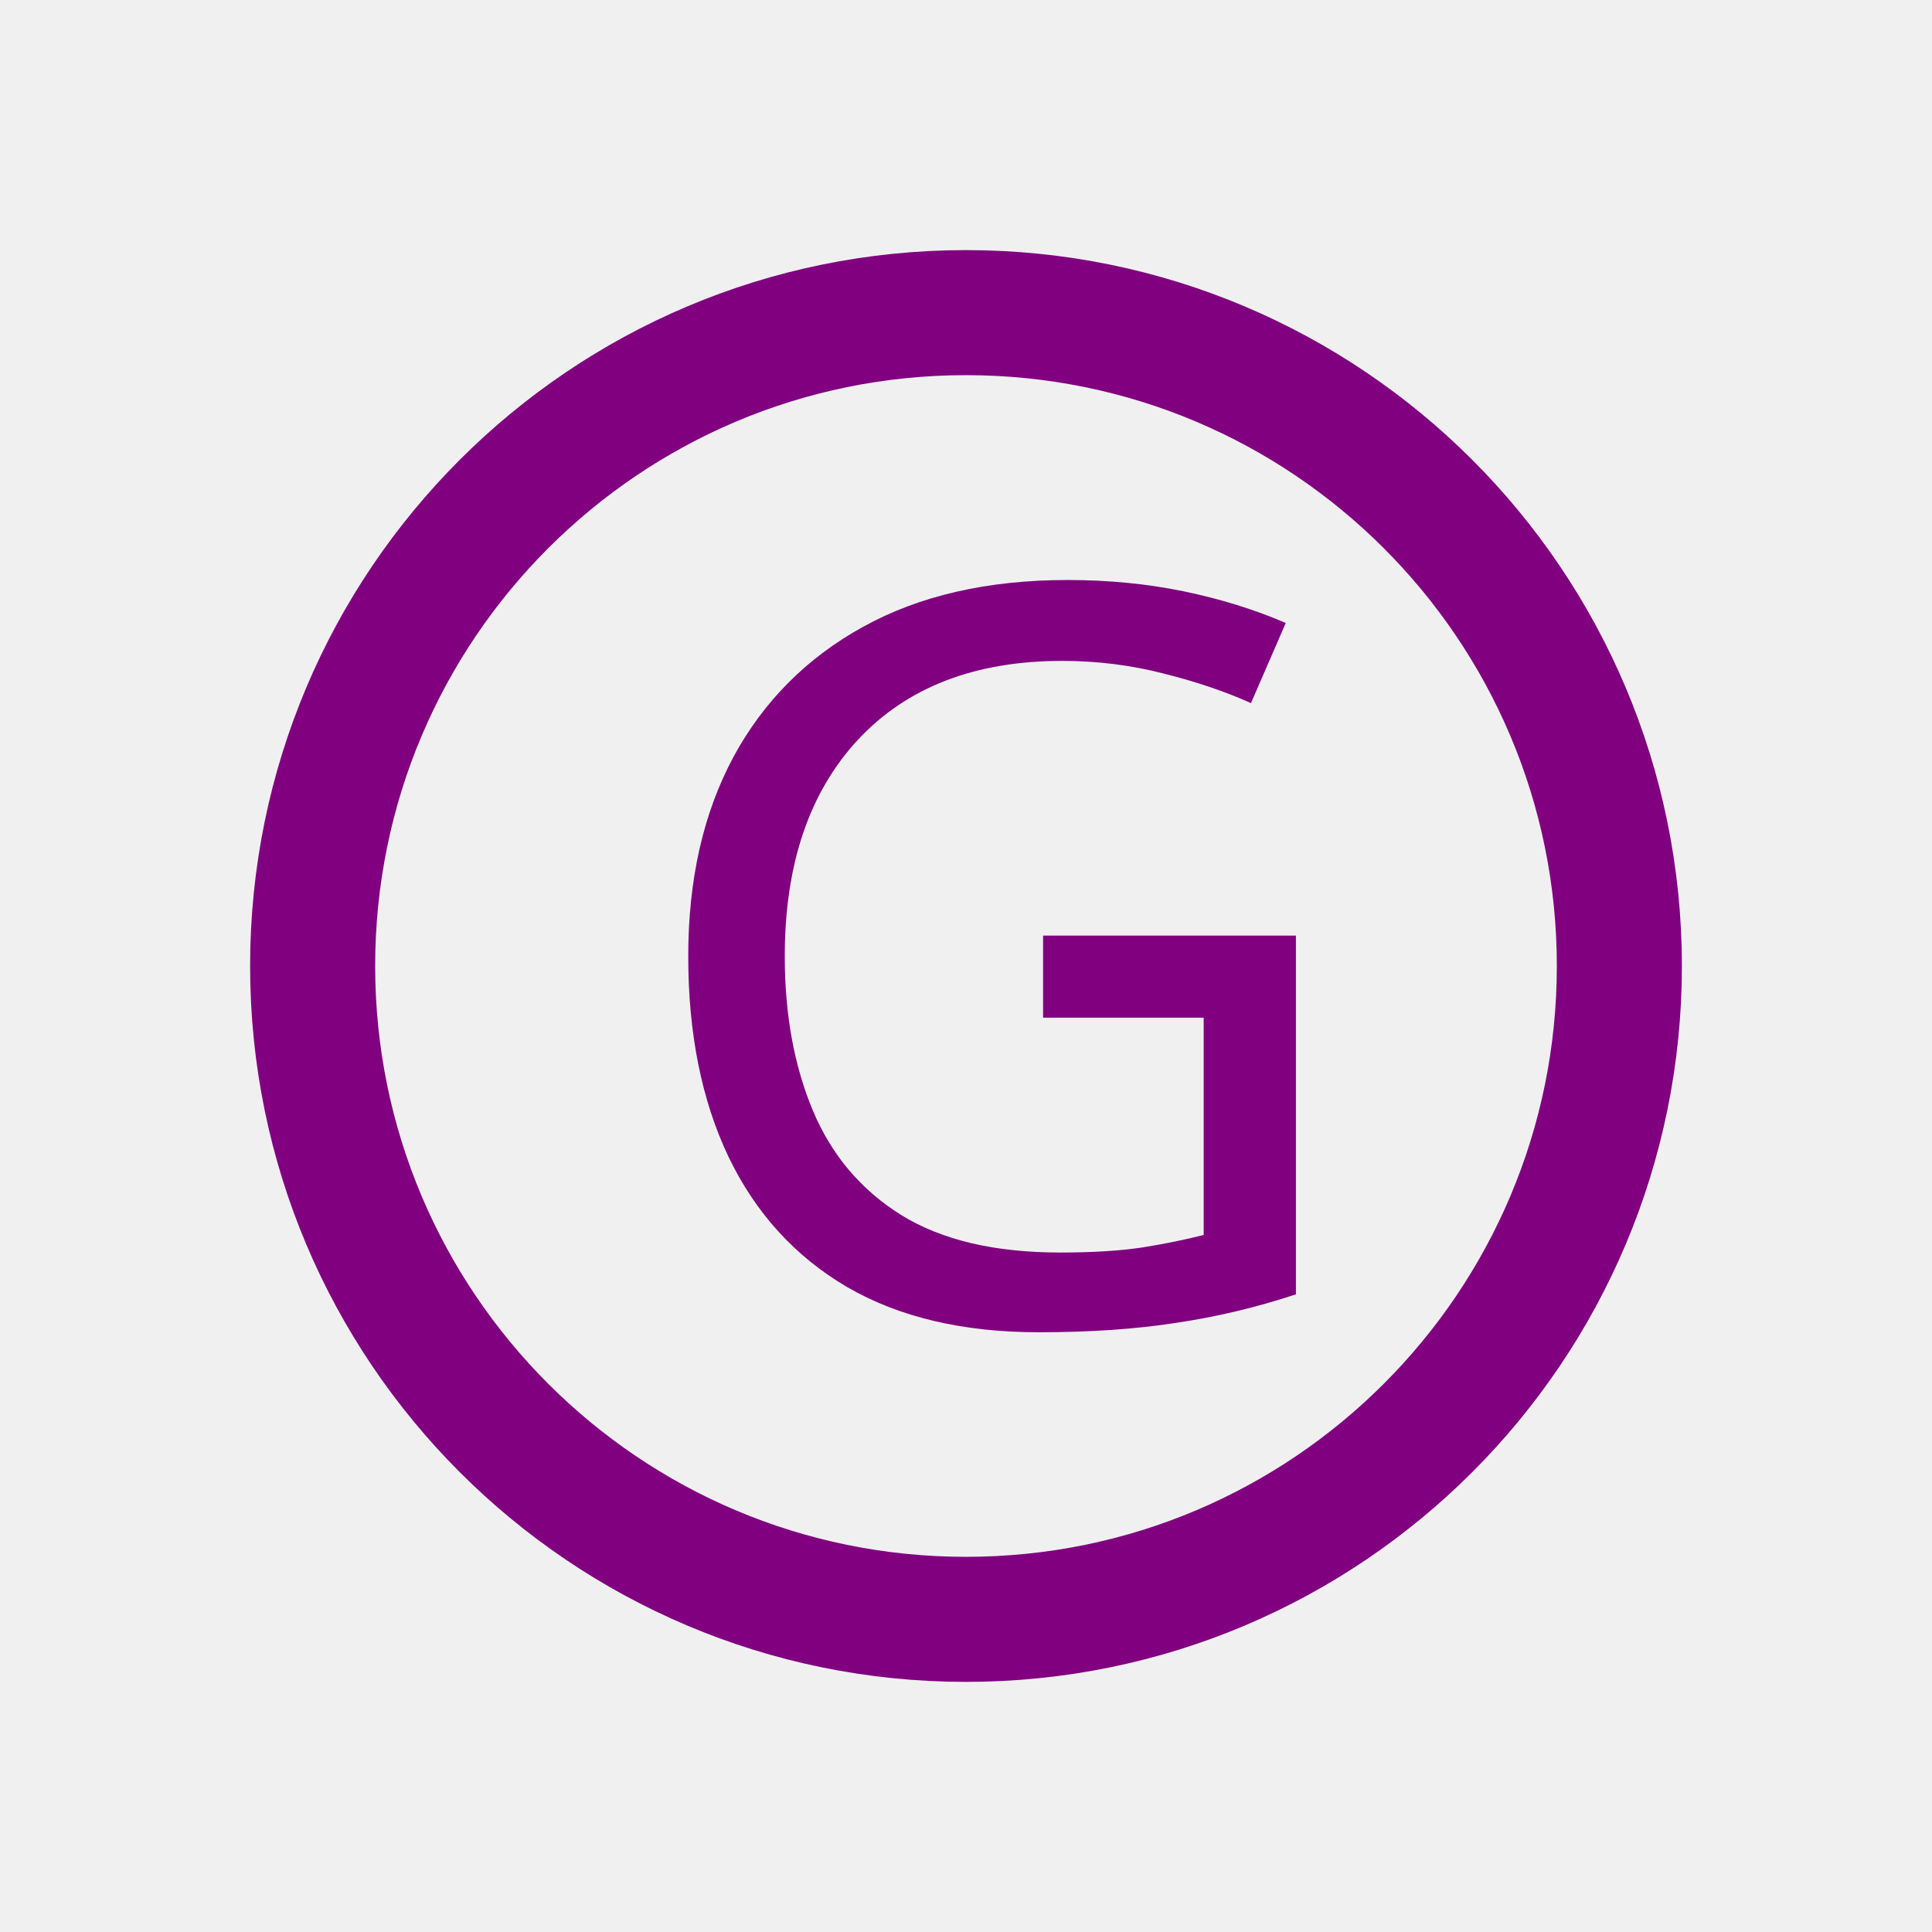
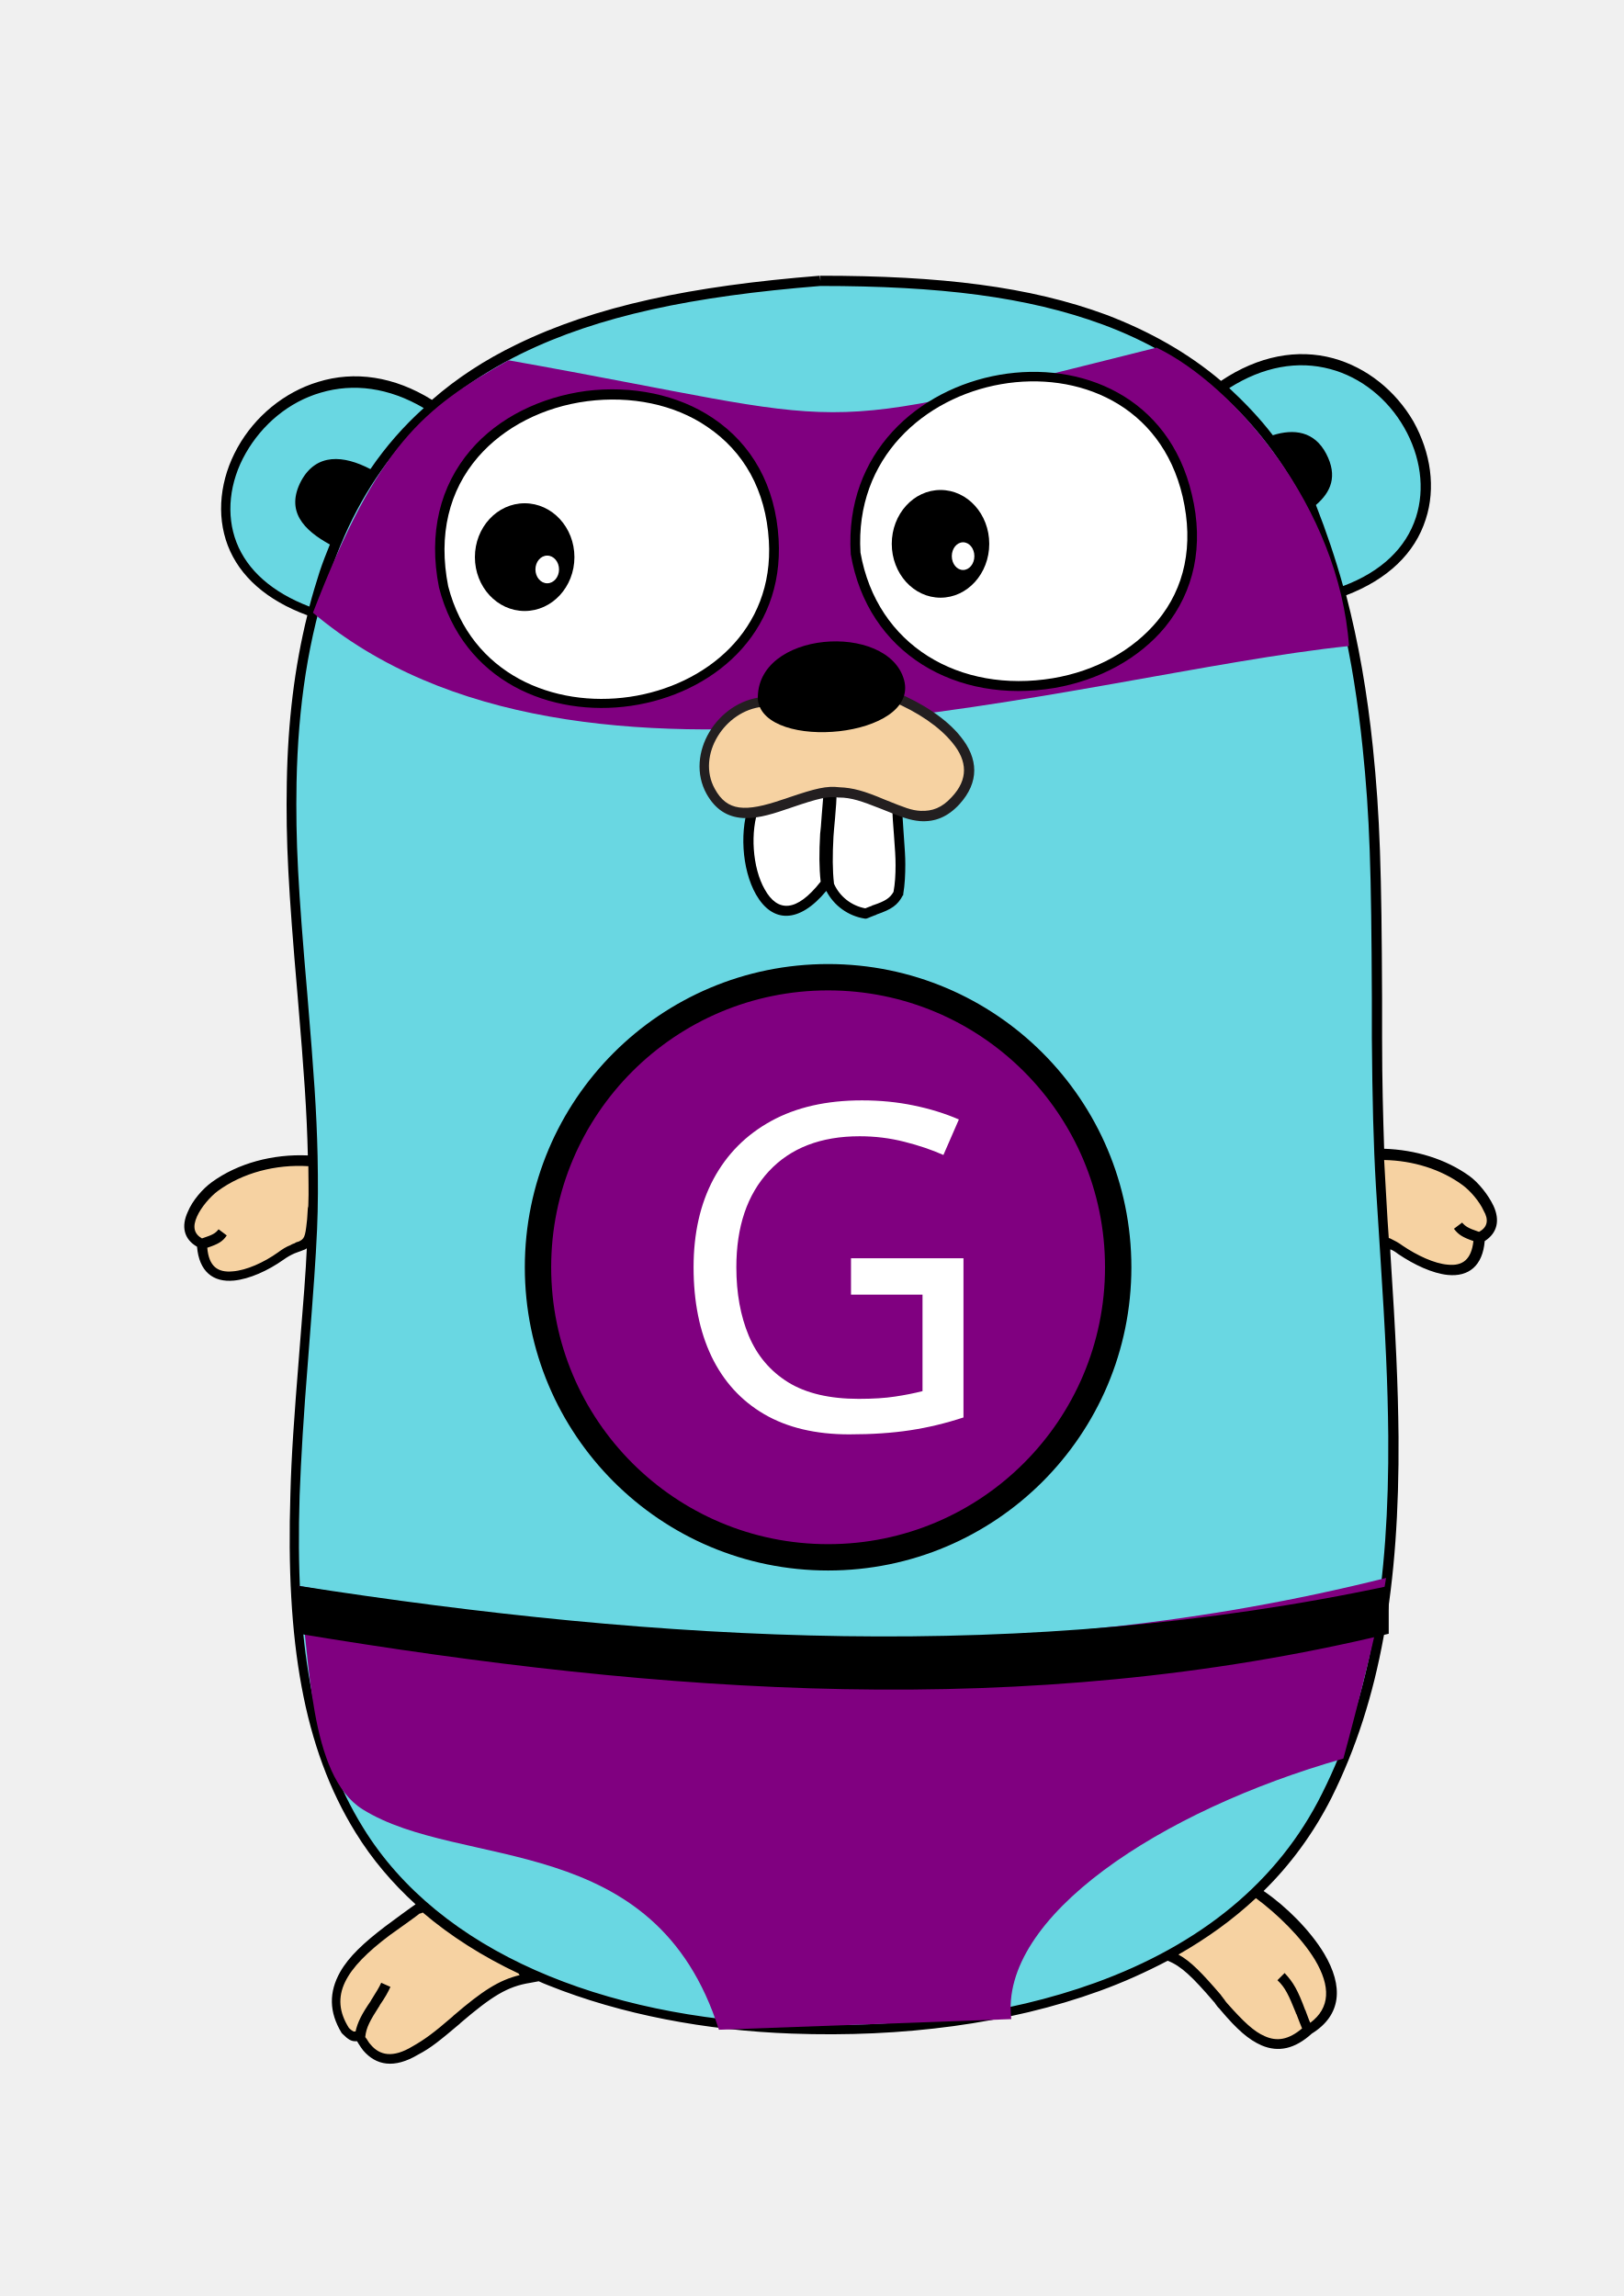
- <svg xmlns="http://www.w3.org/2000/svg" width="77.249mm" height="77.249mm" viewBox="0 0 77.249 77.249" version="1.1" id="svg8">
-   <defs id="defs2" />
-   <g id="layer1" transform="translate(-66.37568,-109.8757)">
-     <text xml:space="preserve" style="font-style:normal;font-weight:normal;font-size:40.978px;line-height:1.25;font-family:sans-serif;letter-spacing:0px;word-spacing:0px;fill:#800080;fill-opacity:1;stroke:none;stroke-width:1.024" x="91.395" y="162.74" id="text836">
-       <tspan id="tspan834" x="91.395" y="162.74" style="font-style:normal;font-variant:normal;font-weight:normal;font-stretch:normal;font-family:Ubuntu;-inkscape-font-specification:Ubuntu;fill:#800080;fill-opacity:1;stroke-width:1.024">G</tspan>
+ <svg xmlns="http://www.w3.org/2000/svg" width="210mm" height="297mm" viewBox="0 0 210 297" version="1.1" id="svg5980">
+   <defs id="defs5974" />
+   <g id="layer1">
+     <path id="path3855-2-1-1-7" d="m 26.011,160.872 c 0.332,6.834 7.166,3.65 10.218,1.526 2.92,-2.057 3.782,-0.332 4.047,-4.313 0.199,-2.654 0.464,-5.242 0.332,-7.895 -4.446,-0.398 -9.223,0.663 -12.873,3.317 -1.924,1.327 -5.374,5.707 -1.725,7.365 M 162.231,244.873 c 5.242,3.251 14.863,13.072 6.967,17.849 -7.564,6.901 -11.81,-7.631 -18.446,-9.621 2.853,-3.915 6.436,-7.498 11.479,-8.228 z m -93.821,11.081 c -6.171,0.929 -9.621,6.503 -14.796,9.356 -4.844,2.853 -6.702,-0.929 -7.1,-1.725 -0.729,-0.332 -0.663,0.332 -1.858,-0.863 -4.512,-7.1 4.645,-12.275 9.422,-15.792 6.635,-1.327 10.816,4.446 14.332,9.024 z M 191.359,160.009 c -0.332,6.834 -7.166,3.65 -10.218,1.526 -2.92,-2.057 -3.782,-0.332 -4.047,-4.313 -0.2,-2.654 -0.465,-5.242 -0.332,-7.895 4.445,-0.398 9.222,0.663 12.872,3.317 1.858,1.327 5.375,5.707 1.725,7.365" style="fill:#f6d2a2;stroke-width:0.666" />
+     <path id="path3857-4-7-3-1" d="M 173.245,76.672 C 196.933,68.312 178.421,35.866 157.785,50.198 144.249,38.586 125.605,36.462 106.031,36.462 86.856,37.99 68.609,41.506 55.87,52.653 35.3,39.382 16.324,71.231 40.475,79.26 c -6.768,26.275 0.929,53.081 -0.133,79.82 -0.995,24.02 -7.299,56.199 6.038,77.764 11.346,18.446 35.763,25.015 55.868,25.745 25.678,0.929 56.796,-5.375 69.27,-30.257 11.943,-23.687 8.626,-53.214 7.1,-78.759 -1.526,-25.811 1.327,-52.02 -5.375,-76.902 z" style="fill:#69d7e2;stroke-width:0.666" />
+     <path id="path3859-8-2-7-5" d="m 193.15,155.962 c -0.663,-1.393 -1.924,-2.986 -3.118,-3.849 -3.052,-2.189 -6.967,-3.384 -11.015,-3.516 -0.133,-4.114 -0.265,-8.626 -0.265,-14.332 v -5.176 c -0.067,-16.322 -0.266,-23.488 -1.194,-32.446 -0.73,-7.033 -1.858,-13.535 -3.45,-19.64 5.375,-2.057 8.891,-5.441 10.285,-9.82 1.327,-4.047 0.663,-8.625 -1.592,-12.673 -2.323,-3.981 -6.038,-6.967 -10.351,-8.161 -4.645,-1.261 -9.687,-0.332 -14.531,2.919 -4.313,-3.649 -9.289,-6.436 -14.863,-8.559 -9.886,-3.648 -21.365,-5.042 -36.958,-5.042 v 0.663 l -0.067,-0.663 c -16.654,1.327 -28.996,3.915 -39.214,8.891 -4.114,1.99 -7.763,4.379 -10.947,7.166 -4.911,-3.052 -10.02,-3.782 -14.73,-2.322 -4.379,1.327 -8.161,4.446 -10.417,8.493 -2.256,4.047 -2.787,8.692 -1.261,12.673 1.526,3.981 5.042,7.099 10.285,9.024 -1.659,6.701 -2.521,13.801 -2.654,21.63 -0.133,7.63 0.199,13.735 1.393,27.536 0.863,10.285 1.194,14.995 1.328,20.702 -4.512,-0.199 -9.024,0.995 -12.408,3.45 -1.194,0.863 -2.521,2.389 -3.118,3.848 -0.863,1.858 -0.531,3.517 1.194,4.512 0.265,3.185 2.057,4.644 4.777,4.379 1.99,-0.199 4.379,-1.261 6.436,-2.72 a 7.466,7.466 0 0 1 1.393,-0.796 c 0.199,-0.067 0.332,-0.133 0.531,-0.2 0,0 0.398,-0.132 0.531,-0.199 0.199,-0.067 0.398,-0.133 0.53,-0.266 -0.133,3.119 -0.398,6.37 -0.995,13.802 -0.663,8.36 -0.995,12.938 -1.128,18.047 -0.598,18.976 1.659,32.777 8.426,43.725 2.124,3.45 4.711,6.503 7.763,9.29 -0.597,0.398 -3.119,2.256 -3.915,2.853 -2.787,2.124 -4.711,3.915 -5.839,5.905 -1.459,2.588 -1.459,5.176 0.199,7.896 l 0.067,0.067 0.067,0.067 c 0.729,0.729 1.128,0.929 1.659,0.929 h 0.198 c 0.067,0.133 0.133,0.199 0.2,0.332 0.199,0.332 0.398,0.597 0.597,0.863 1.659,1.924 3.981,2.389 7.099,0.531 1.659,-0.863 2.853,-1.858 5.374,-3.981 l 0.133,-0.133 c 4.047,-3.45 6.038,-4.71 9.024,-5.175 l 1.062,-0.199 c 0.398,0.2 0.796,0.332 1.26,0.531 9.422,3.782 20.37,5.839 31.451,6.237 14.332,0.531 28.133,-1.261 39.811,-5.507 3.119,-1.128 6.038,-2.455 8.825,-3.915 1.725,0.663 3.184,2.057 5.972,5.308 0.133,0.133 0.133,0.133 0.199,0.265 0.133,0.133 0.133,0.2 0.2,0.266 0.132,0.199 0.331,0.332 0.464,0.531 2.19,2.587 3.65,3.848 5.309,4.578 2.189,0.929 4.312,0.464 6.502,-1.526 3.849,-2.389 4.114,-6.104 1.592,-10.351 -1.791,-2.985 -4.909,-6.104 -7.829,-8.095 3.45,-3.384 6.436,-7.431 8.758,-12.01 6.37,-12.739 8.825,-27.602 8.693,-46.711 -0.067,-6.768 -0.332,-12.673 -1.062,-23.953 v -0.331 c 0.332,0.133 0.663,0.332 0.995,0.597 2.057,1.393 4.446,2.521 6.436,2.72 2.72,0.266 4.512,-1.194 4.777,-4.379 1.659,-1.062 1.99,-2.72 1.128,-4.578 z M 172.051,47.742 c 3.981,1.062 7.432,3.849 9.555,7.564 2.124,3.716 2.72,7.896 1.526,11.612 -1.26,3.915 -4.446,7.033 -9.422,8.891 a 107.936,107.936 0 0 0 -3.516,-10.484 c 1.924,-1.659 2.853,-3.716 1.327,-6.634 -1.525,-2.92 -4.18,-3.252 -6.901,-2.389 -1.725,-2.256 -3.649,-4.246 -5.639,-6.104 4.379,-2.787 8.891,-3.583 13.071,-2.455 z M 30.59,70.169 c -1.393,-3.584 -0.929,-7.829 1.194,-11.545 2.123,-3.716 5.573,-6.635 9.687,-7.829 4.246,-1.261 8.825,-0.664 13.337,1.99 a 43.657,43.657 0 0 0 -6.901,7.896 c -3.45,-1.792 -6.967,-2.124 -8.957,1.525 -2.057,3.915 0.332,6.37 3.716,8.228 -0.464,1.128 -0.929,2.323 -1.327,3.517 -0.465,1.459 -0.929,2.985 -1.327,4.512 -4.844,-1.858 -8.029,-4.711 -9.422,-8.294 z m 8.029,90.437 c -0.067,0 -0.465,0.133 -0.465,0.199 -0.199,0.067 -0.398,0.133 -0.597,0.266 -0.531,0.199 -1.062,0.531 -1.592,0.929 -1.858,1.328 -4.115,2.323 -5.84,2.455 -1.99,0.199 -3.118,-0.663 -3.317,-3.052 1.393,-0.464 1.99,-0.796 2.521,-1.592 l -1.062,-0.797 c -0.398,0.531 -0.796,0.73 -1.99,1.128 -0.067,0 -0.067,0 -0.133,0.067 -1.061,-0.598 -1.26,-1.526 -0.663,-2.853 0.531,-1.194 1.725,-2.588 2.72,-3.317 3.185,-2.323 7.431,-3.45 11.678,-3.185 0,1.659 0.067,3.317 0,4.909 0,0.2 0,0.332 -0.067,0.532 -0.066,0.929 -0.066,1.327 -0.133,1.792 -0.199,1.924 -0.332,2.189 -1.061,2.521 z m 20.038,100.124 -0.133,0.133 c -2.455,2.123 -3.649,2.986 -5.175,3.848 -2.521,1.526 -4.246,1.194 -5.441,-0.265 -0.199,-0.2 -0.332,-0.465 -0.464,-0.664 -0.067,-0.067 -0.133,-0.199 -0.199,-0.265 v -0.067 c 0.133,-1.194 0.598,-2.057 1.792,-3.915 0.067,-0.067 0.067,-0.067 0.067,-0.133 0.729,-1.062 1.061,-1.659 1.393,-2.389 l -1.194,-0.531 c -0.265,0.598 -0.597,1.128 -1.261,2.189 -0.067,0.067 -0.067,0.067 -0.067,0.133 -1.194,1.725 -1.725,2.786 -1.99,3.981 h -0.067 -0.199 c -0.133,-0.067 -0.332,-0.199 -0.597,-0.464 -2.588,-4.114 -0.531,-7.63 5.308,-12.01 0.73,-0.53 3.185,-2.255 3.849,-2.786 0.133,0 0.265,-0.067 0.398,-0.133 3.582,3.053 7.763,5.707 12.408,7.896 0,0.067 0.067,0.133 0.133,0.2 -2.72,0.663 -4.844,2.056 -8.559,5.241 z m 111.404,-7.232 c 2.057,3.45 1.99,6.237 -0.598,8.161 -0.199,-0.398 -0.332,-0.863 -0.597,-1.526 0,-0.067 0,-0.067 -0.067,-0.133 -0.929,-2.521 -1.525,-3.582 -2.654,-4.777 l -0.929,0.929 c 0.995,0.929 1.46,1.924 2.389,4.246 0,0.067 0,0.067 0.067,0.133 0.332,0.862 0.531,1.393 0.73,1.858 -1.725,1.459 -3.251,1.725 -4.844,0.995 -1.393,-0.598 -2.72,-1.858 -4.844,-4.246 -0.133,-0.133 -0.265,-0.332 -0.398,-0.531 -0.067,-0.067 -0.133,-0.133 -0.2,-0.266 -0.132,-0.133 -0.132,-0.133 -0.199,-0.265 -2.455,-2.853 -3.915,-4.379 -5.507,-5.242 3.716,-2.123 7.034,-4.512 10.02,-7.299 2.786,2.057 5.905,5.109 7.63,7.963 z m 0.929,-21.498 c -5.706,11.479 -15.791,19.574 -29.327,24.483 -11.545,4.18 -25.213,5.906 -39.346,5.375 -24.351,-0.863 -45.45,-9.355 -55.337,-25.413 -6.635,-10.683 -8.825,-24.285 -8.228,-42.996 0.199,-5.109 0.464,-9.687 1.128,-18.047 0.73,-9.422 0.929,-12.142 1.128,-16.389 0.133,-3.052 0.133,-6.171 0.067,-9.488 -0.133,-5.839 -0.465,-10.484 -1.328,-20.901 -1.194,-13.801 -1.526,-19.839 -1.393,-27.404 0.2,-9.952 1.526,-18.711 4.313,-27.004 4.51,-13.471 12.805,-22.561 24.749,-28.465 10.019,-4.909 22.161,-7.431 38.683,-8.759 15.46,0 26.74,1.393 36.493,4.976 11.678,4.313 20.37,11.877 26.341,23.489 3.849,9.421 6.105,19.574 7.299,31.251 0.929,8.891 1.128,16.057 1.194,32.313 v 5.176 c 0.067,8.029 0.199,13.669 0.531,19.308 0.133,2.189 0.199,3.119 0.53,8.36 0.73,11.28 0.996,17.119 1.062,23.887 0.133,19.043 -2.256,33.706 -8.559,46.247 z m 20.304,-72.655 c -0.067,0 -0.133,-0.067 -0.199,-0.067 -1.194,-0.398 -1.593,-0.663 -1.991,-1.128 l -1.062,0.796 c 0.598,0.797 1.194,1.128 2.522,1.592 -0.266,2.389 -1.393,3.252 -3.317,3.053 -1.725,-0.133 -3.982,-1.194 -5.84,-2.455 -0.531,-0.398 -1.061,-0.663 -1.592,-0.929 -0.067,0 -0.133,-0.067 -0.2,-0.067 -0.265,-3.649 -0.265,-4.578 -0.398,-6.503 l -0.199,-3.583 c 3.716,0.067 7.365,1.194 10.151,3.251 0.996,0.73 2.19,2.124 2.721,3.317 0.663,1.128 0.531,2.124 -0.598,2.721 z" style="stroke-width:0.666" />
+     <circle r="37.52" cy="163.929" cx="107.101" id="path838-3-3-8-2" style="fill:#800080;fill-opacity:1;stroke:#000000;stroke-width:3.408;stroke-linecap:round;stroke-linejoin:bevel;stroke-miterlimit:4;stroke-dasharray:none;stroke-dashoffset:0;stroke-opacity:1" />
+     <text id="text836-9-6-8-1" y="184.95" x="86.108" style="font-style:normal;font-weight:normal;font-size:58.854px;line-height:1.25;font-family:sans-serif;letter-spacing:0px;word-spacing:0px;fill:#ffffff;fill-opacity:1;stroke:none;stroke-width:1.471" xml:space="preserve">
+       <tspan style="font-style:normal;font-variant:normal;font-weight:normal;font-stretch:normal;font-family:Ubuntu;-inkscape-font-specification:Ubuntu;fill:#ffffff;fill-opacity:1;stroke-width:1.471" y="184.95" x="86.108" id="tspan834-0-5-3-1">G</tspan>
    </text>
-     <circle style="opacity:1;fill:none;fill-opacity:1;stroke:#800080;stroke-width:5;stroke-linecap:round;stroke-linejoin:bevel;stroke-miterlimit:4;stroke-dasharray:none;stroke-dashoffset:0;stroke-opacity:1" id="path838" cx="105" cy="148.5" r="26.124" />
+     <path style="fill:#800080;fill-opacity:1;stroke:none;stroke-width:1;stroke-miterlimit:4;stroke-dasharray:none;stroke-opacity:1" d="m 38.664,205.147 c 46.868,8.344 93.735,10.714 140.603,-1.031 -1.029,6.947 -5.524,23.363 -5.524,23.363 -23.766,6.751 -44.55,20.542 -42.948,33.703 l -37.815,1.375 c -8.254,-26.011 -33.317,-20.537 -46.08,-28.51 -7.034,-4.395 -6.738,-19.55 -8.236,-28.9 z" id="rect3927-5-5-8-0" />
+     <path style="fill:#800080;fill-opacity:1;stroke:none;stroke-width:1;stroke-miterlimit:4;stroke-dasharray:none;stroke-opacity:1" d="m 65.771,46.606 c 46.868,8.344 36.943,10.107 83.811,-1.639 10.103,4.873 23.619,20.685 24.891,38.6 -34.779,3.619 -99.594,24.708 -133.997,-4.307 8.405,-21.86 14.333,-26.474 25.295,-32.654 z" id="rect3927-7-2-8-1-1" />
+     <path style="fill:#000000;fill-opacity:1;stroke:none;stroke-width:1.497;stroke-miterlimit:4;stroke-dasharray:none;stroke-opacity:1" d="m 38.664,205.147 c 46.982,7.307 93.964,10.02 140.946,0 v 6.188 c -46.982,11.323 -93.964,7.787 -140.946,0 z" id="rect3930-2-1-5-8" />
+     <path id="path3861-7-4-3-7" d="m 116.09,104.891 c 0.067,3.384 0.73,7.099 0.133,10.682 -0.929,1.725 -2.654,1.925 -4.18,2.588 -2.124,-0.332 -3.915,-1.725 -4.777,-3.716 -0.531,-4.047 0.133,-7.896 0.332,-11.943 0,-0.133 2.521,0.067 4.777,0.73 1.924,0.597 3.716,1.592 3.716,1.659 z M 97.313,105.156 c -1.858,7.034 2.455,18.512 9.555,9.09 -0.531,-3.981 0.067,-7.829 0.265,-11.744 0.067,-0.332 -9.753,2.189 -9.82,2.654 z" style="fill:#ffffff;stroke-width:0.666" />
+     <path id="path3863-3-7-5-6" d="m 116.886,108.01 c -0.133,-1.991 -0.199,-2.787 -0.199,-3.782 v -0.464 l -0.464,-0.133 -8.36,-2.587 v -0.465 l -0.863,0.2 h -0.067 v 0.066 l -9.421,2.389 -0.332,0.067 -0.133,0.331 c -1.459,3.517 -1.128,8.825 0.73,12.077 2.124,3.716 5.573,3.781 9.09,-0.465 a 6.789,6.789 0 0 0 4.976,3.584 h 0.2 l 0.199,-0.067 c 0.266,-0.133 0.531,-0.2 0.996,-0.398 0.067,0 0.067,0 0.133,-0.067 1.924,-0.663 2.72,-1.194 3.384,-2.455 l 0.067,-0.067 v -0.133 c 0.199,-1.194 0.265,-2.455 0.265,-3.848 0,-0.996 -0.067,-1.925 -0.199,-3.782 z m -10.616,-2.455 c -0.067,1.194 -0.133,1.659 -0.199,2.322 -0.133,2.455 -0.133,4.313 0.067,6.171 -3.119,3.981 -5.574,3.981 -7.233,0.995 -1.593,-2.786 -1.925,-7.498 -0.73,-10.616 l 8.36,-2.124 c -0.066,0.863 -0.132,1.725 -0.265,3.251 z m 9.29,9.82 c -0.464,0.796 -1.062,1.194 -2.654,1.725 -0.067,0 -0.067,0 -0.133,0.066 -0.398,0.133 -0.663,0.265 -0.863,0.332 -1.792,-0.332 -3.317,-1.526 -4.047,-3.185 -0.199,-1.792 -0.199,-3.65 -0.067,-6.104 0.067,-0.664 0.067,-1.128 0.2,-2.323 0.132,-1.525 0.199,-2.455 0.199,-3.317 l 7.233,2.189 c 0,0.863 0.067,1.659 0.199,3.384 0.133,1.792 0.199,2.72 0.199,3.782 0,1.26 -0.067,2.389 -0.265,3.45 z" style="stroke-width:0.666" />
+     <g id="g3873-7-1-4-0" transform="matrix(0.6661069,0,0,0.6661069,55.84642,50.1722)">
+       <path id="path3865-9-3-3-0" d="m 2.291,38.749 c 9.164,35.66 66.241,26.496 64.05,-9.264 C 63.75,-13.348 -6.475,-5.08 2.29,38.749" style="fill:#ffffff" />
+       <path id="path3867-0-8-6-9" d="M 67.337,29.385 C 66.739,19.025 62.157,10.957 54.587,5.877 47.813,1.295 38.848,-0.498 29.983,0.597 21.118,1.794 12.949,5.778 7.57,12.054 1.594,19.026 -0.697,28.19 1.395,38.749 l 0.896,-0.2 -0.896,0.2 C 10.758,75.405 69.528,66.54 67.337,29.385 Z M 3.187,38.55 C 1.195,28.49 3.387,19.923 8.965,13.448 14.045,7.571 21.715,3.687 30.182,2.591 c 8.467,-1.096 16.934,0.598 23.31,4.98 7.071,4.782 11.355,12.253 11.952,22.114 2.092,34.764 -53.391,43.132 -62.256,8.865 z" />
+       <ellipse id="ellipse3869-2-4-5-5" ry="10.459" rx="9.662" cy="32.872" cx="18.03" />
+       <ellipse id="ellipse3871-3-8-9-6" ry="2.689" rx="2.291" cy="35.262" cx="22.412" style="fill:#ffffff" />
+     </g>
+     <g id="g3883-9-0-5-2" transform="matrix(0.6661069,0,0,0.6661069,109.8957,47.58904)">
+       <path id="path3875-9-4-4-8" d="M 1.195,35.96 C 8.268,76.9 75.206,66.042 65.544,24.803 56.878,-12.252 -1.196,-1.992 1.195,35.96" style="fill:#ffffff" />
+       <path id="path3877-7-6-9-5" d="M 66.44,24.604 C 57.575,-13.547 -2.19,-3.088 0.2,36.059 v 0.1 C 3.486,55.483 20.72,65.345 39.745,62.157 48.41,60.663 56.18,56.48 61.26,50.304 66.838,43.43 68.83,34.565 66.44,24.604 Z M 59.767,49.108 C 54.985,54.886 47.714,58.87 39.446,60.265 21.416,63.253 5.279,53.989 2.092,35.86 -0.1,-0.996 56.28,-10.858 64.647,25.002 c 2.192,9.463 0.399,17.731 -4.88,24.106 z" />
+       <ellipse id="ellipse3879-0-0-1-9" ry="10.459" rx="9.463" cy="34.167" cx="17.631" />
+       <ellipse id="ellipse3881-3-3-7-4" ry="2.689" rx="2.191" cy="36.557" cx="22.014" style="fill:#ffffff" />
+     </g>
+     <g id="g3891-9-2-5-3" transform="matrix(0.6661069,0,0,0.6661069,23.5562,35.53383)">
+       <path id="path3885-8-6-5-9" d="m 112.785,83.002 c -7.87,0.697 -14.245,9.961 -10.16,17.332 5.378,9.762 17.431,-0.896 24.902,0.1 8.666,0.2 15.739,9.164 22.612,1.594 7.67,-8.368 -3.287,-16.536 -11.954,-20.122 z" style="fill:#f6d2a2" />
+       <path id="path3887-6-9-4-0" d="m 151.135,89.676 c -2.69,-3.387 -7.371,-6.475 -12.452,-8.567 l -0.199,-0.1 h -0.199 l -25.5,0.997 c -8.866,0.797 -15.24,11.057 -10.958,18.826 1.694,2.989 3.985,4.483 7.073,4.682 2.29,0.1 4.682,-0.398 8.367,-1.693 0.299,-0.1 0.697,-0.2 1.195,-0.399 4.981,-1.693 6.973,-2.191 8.965,-1.892 h 0.1 c 2.39,0 4.383,0.697 8.168,2.191 4.184,1.693 5.479,2.192 7.57,2.39 2.89,0.2 5.38,-0.796 7.67,-3.286 3.885,-4.284 3.686,-8.866 0.2,-13.149 z m -1.694,11.754 c -1.892,2.092 -3.785,2.79 -6.076,2.69 -1.793,-0.1 -2.988,-0.598 -6.973,-2.192 -3.984,-1.693 -6.175,-2.29 -8.765,-2.39 -2.49,-0.3 -4.582,0.199 -9.862,1.992 -0.498,0.199 -0.896,0.299 -1.195,0.398 -7.272,2.49 -10.758,2.291 -13.149,-2.092 -3.586,-6.474 1.893,-15.24 9.364,-15.937 l 25.201,-0.997 c 4.782,1.993 9.065,4.881 11.555,7.97 2.988,3.585 3.088,7.171 -0.1,10.558 z" style="fill:#231f20" />
+       <path id="path3889-5-4-1-5" d="m 140.178,78.719 c -3.088,-11.356 -28.987,-9.662 -28.39,3.885 1.295,10.06 31.378,7.37 28.39,-3.885 z" />
+     </g>
  </g>
</svg>
